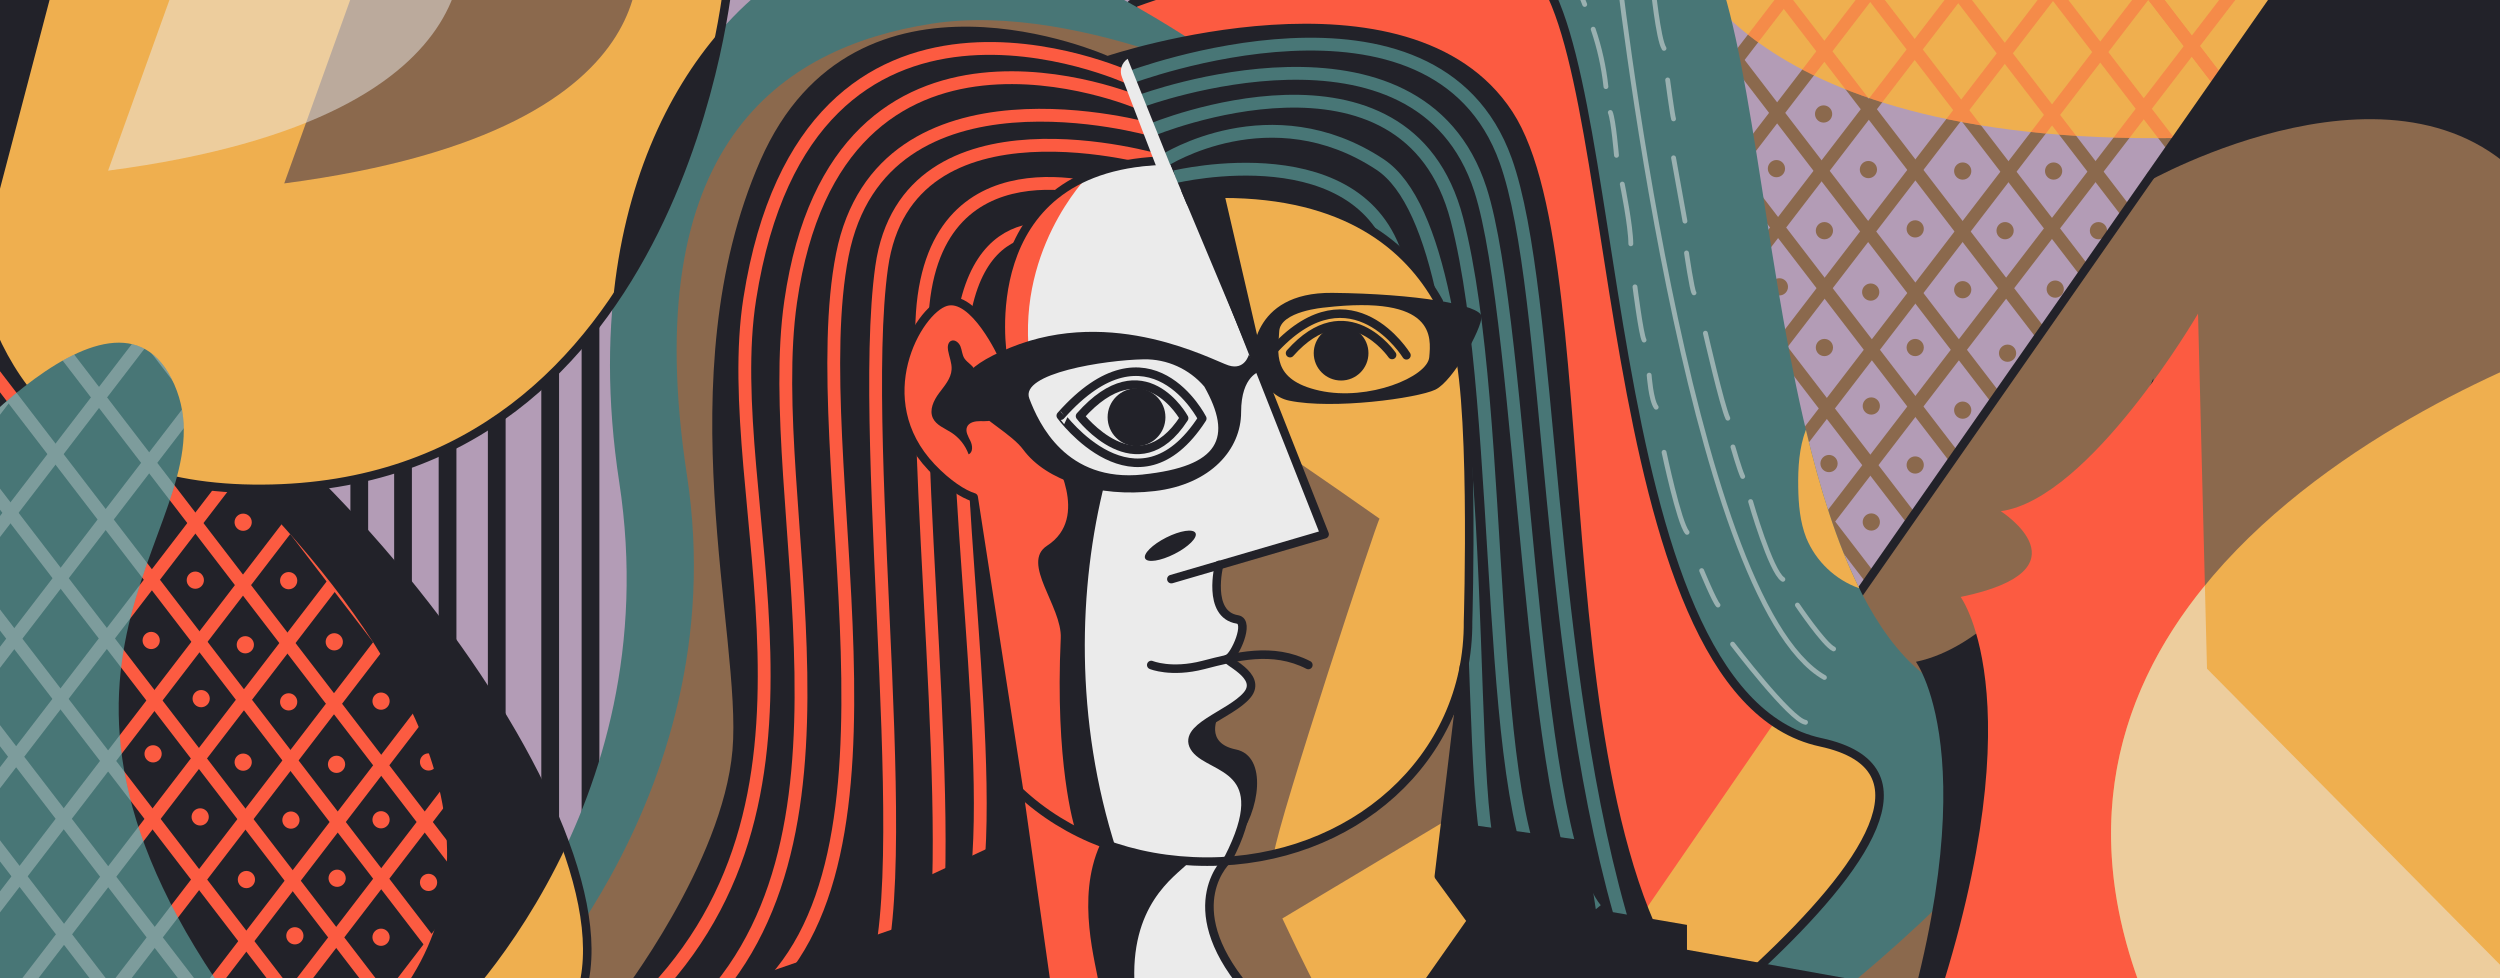
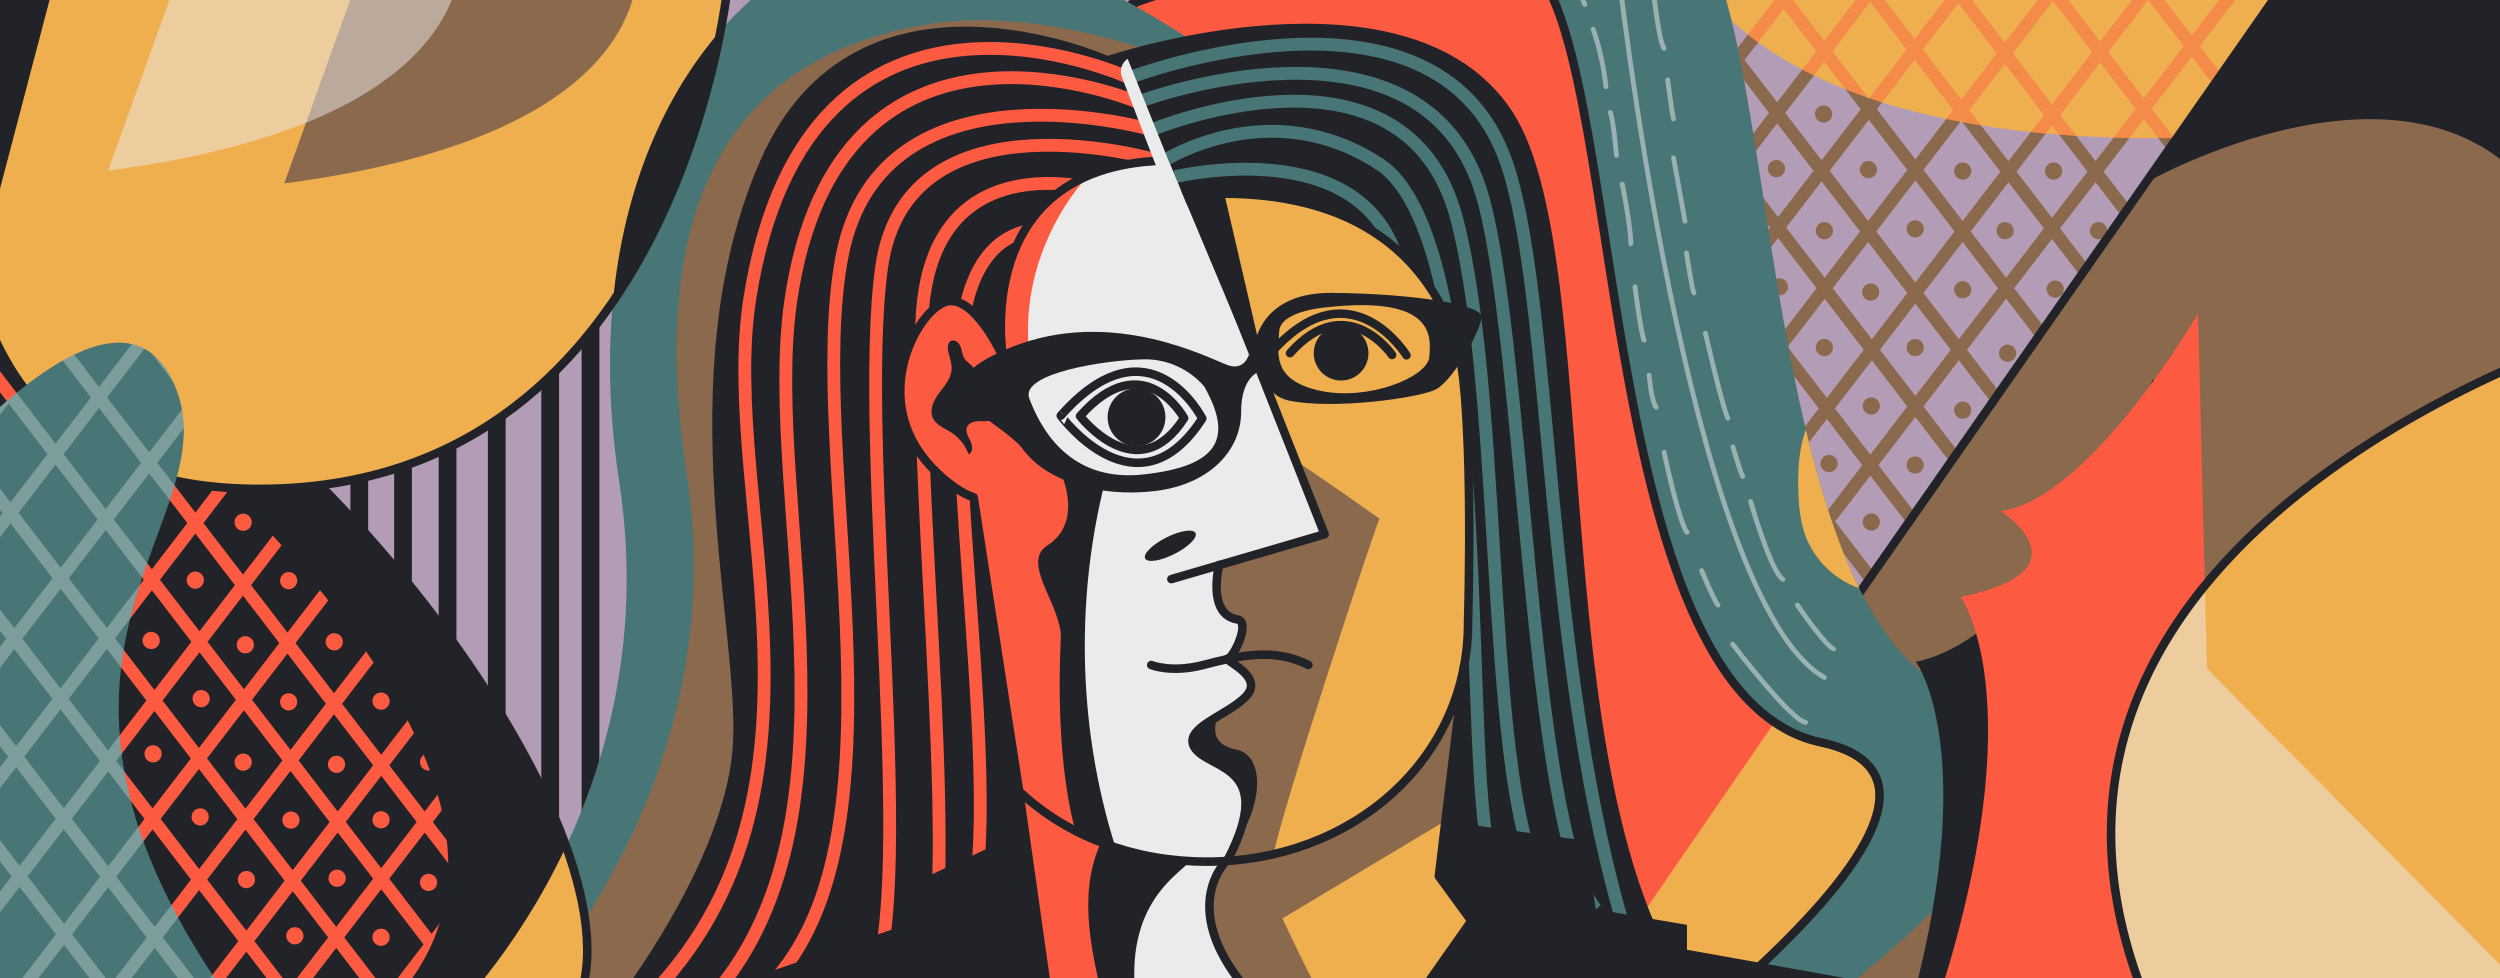
<svg xmlns="http://www.w3.org/2000/svg" width="1100" height="430" viewBox="0 0 1100 430">
  <defs>
    <clipPath id="a">
-       <path d="M998,58.91,1060.11-7l-317.8-9.66S775.6,75,998,58.91Z" fill="none" />
+       <path d="M998 58.91L1060.11-7l-317.8-9.66S775.6 75 998 58.91z" fill="none" />
    </clipPath>
    <clipPath id="b">
-       <path d="M-7.5,117.48c119.38,25.58,285.87,233.14,263.94,317.08H-7.5Z" fill="none" />
+       <path d="M-7.5 117.48c119.38 25.58 285.87 233.14 263.94 317.08H-7.5z" fill="none" />
    </clipPath>
    <clipPath id="c">
-       <path d="M-35.74,216.64s86-108,112.46-47.41-86.87,118.82,28.12,276c31.78,43.45-119.27-10.69-119.27-10.69Z" fill="none" />
+       <path d="M-35.74 216.64s86-108 112.46-47.41-86.87 118.82 28.12 276c31.78 43.45-119.27-10.69-119.27-10.69z" fill="none" />
    </clipPath>
  </defs>
-   <rect x="-14.43" y="-30.62" width="1166.28" height="475.87" fill="#b39cb6" />
-   <polygon points="684.17 458.18 1024.87 -36.78 1115.36 -30.62 1115.36 445.25 684.17 458.18" fill="#8b694d" />
+   <path fill="#b39cb6" d="M-14.43-30.62h1166.28v475.87H-14.43z" />
+   <path fill="#8b694d" d="M684.17 458.18l340.7-494.96 90.49 6.16v475.87l-431.19 12.93z" />
  <circle cx="842.69" cy="204.6" r="3.79" fill="#8b694d" />
-   <line x1="766.85" y1="-24.2" x2="977.29" y2="250.14" fill="none" stroke="#8b694d" stroke-miterlimit="10" stroke-width="5.64" />
-   <line x1="791.52" y1="-44.65" x2="1001.96" y2="229.68" fill="none" stroke="#8b694d" stroke-miterlimit="10" stroke-width="5.64" />
-   <line x1="814.43" y1="-64.76" x2="1024.87" y2="209.57" fill="none" stroke="#8b694d" stroke-miterlimit="10" stroke-width="5.64" />
-   <line x1="842.69" y1="-83.24" x2="1053.13" y2="191.1" fill="none" stroke="#8b694d" stroke-miterlimit="10" stroke-width="5.64" />
-   <line x1="868.14" y1="-105.19" x2="1078.59" y2="169.14" fill="none" stroke="#8b694d" stroke-miterlimit="10" stroke-width="5.64" />
-   <line x1="868.14" y1="-105.19" x2="1078.59" y2="169.14" fill="none" stroke="#8b694d" stroke-miterlimit="10" stroke-width="5.64" />
-   <line x1="746.27" y1="3.16" x2="956.71" y2="277.49" fill="none" stroke="#8b694d" stroke-miterlimit="10" stroke-width="5.64" />
-   <line x1="727.34" y1="28.39" x2="937.78" y2="302.73" fill="none" stroke="#8b694d" stroke-miterlimit="10" stroke-width="5.64" />
-   <line x1="708.23" y1="55.12" x2="918.68" y2="329.46" fill="none" stroke="#8b694d" stroke-miterlimit="10" stroke-width="5.64" />
-   <line x1="690.42" y1="81.51" x2="900.87" y2="355.84" fill="none" stroke="#8b694d" stroke-miterlimit="10" stroke-width="5.64" />
-   <line x1="918.68" y1="-24.2" x2="708.23" y2="250.14" fill="none" stroke="#8b694d" stroke-miterlimit="10" stroke-width="5.64" />
-   <line x1="898.87" y1="-51.77" x2="688.43" y2="222.56" fill="none" stroke="#8b694d" stroke-miterlimit="10" stroke-width="5.64" />
-   <line x1="878.5" y1="-76.22" x2="668.05" y2="198.12" fill="none" stroke="#8b694d" stroke-miterlimit="10" stroke-width="5.64" />
-   <line x1="858.29" y1="-96.43" x2="647.84" y2="177.9" fill="none" stroke="#8b694d" stroke-miterlimit="10" stroke-width="5.64" />
-   <line x1="954.44" y1="-16.63" x2="728.81" y2="277.49" fill="none" stroke="#8b694d" stroke-miterlimit="10" stroke-width="5.64" />
-   <line x1="988.39" y1="-10.98" x2="747.74" y2="302.73" fill="none" stroke="#8b694d" stroke-miterlimit="10" stroke-width="5.64" />
-   <line x1="982" y1="55.12" x2="771.56" y2="329.46" fill="none" stroke="#8b694d" stroke-miterlimit="10" stroke-width="5.64" />
-   <line x1="1006.09" y1="80.35" x2="795.65" y2="354.68" fill="none" stroke="#8b694d" stroke-miterlimit="10" stroke-width="5.64" />
+   <path fill="none" stroke="#8b694d" stroke-miterlimit="10" stroke-width="5.64" d="M766.85-24.2l210.44 274.34M791.52-44.65l210.44 274.33M814.43-64.76l210.44 274.33M842.69-83.24l210.44 274.34M868.14-105.19l210.45 274.33M868.14-105.19l210.45 274.33M746.27 3.16l210.44 274.33M727.34 28.39l210.44 274.34M708.23 55.12l210.45 274.34M690.42 81.51l210.45 274.33M918.68-24.2L708.23 250.14M898.87-51.77L688.43 222.56M878.5-76.22L668.05 198.12M858.29-96.43L647.84 177.9M954.44-16.63L728.81 277.49M988.39-10.98L747.74 302.73M982 55.12L771.56 329.46M1006.09 80.35L795.65 354.68" />
  <circle cx="842.69" cy="100.71" r="3.79" fill="#8b694d" />
  <circle cx="842.69" cy="152.91" r="3.79" fill="#8b694d" />
  <circle cx="863.59" cy="180.47" r="3.79" fill="#8b694d" />
  <circle cx="883.33" cy="155.41" r="3.79" fill="#8b694d" />
  <circle cx="863.59" cy="127.47" r="3.79" fill="#8b694d" />
  <circle cx="904.3" cy="127.21" r="3.79" fill="#8b694d" />
  <circle cx="882.24" cy="101.5" r="3.79" fill="#8b694d" />
  <circle cx="823.11" cy="128.52" r="3.79" fill="#8b694d" />
  <circle cx="823.37" cy="178.64" r="3.79" fill="#8b694d" />
  <circle cx="804.77" cy="203.96" r="3.79" fill="#8b694d" />
  <circle cx="822.1" cy="74.61" r="3.79" fill="#8b694d" />
  <circle cx="863.59" cy="75.26" r="3.79" fill="#8b694d" />
  <circle cx="823.37" cy="229.68" r="3.79" fill="#8b694d" />
  <circle cx="802.74" cy="152.91" r="3.79" fill="#8b694d" />
  <circle cx="802.74" cy="101.5" r="3.79" fill="#8b694d" />
  <circle cx="782.93" cy="126.21" r="3.79" fill="#8b694d" />
  <circle cx="781.63" cy="74.2" r="3.79" fill="#8b694d" />
  <circle cx="802.38" cy="50.15" r="3.79" fill="#8b694d" />
  <circle cx="903.59" cy="75.26" r="3.79" fill="#8b694d" />
  <circle cx="923.32" cy="101.5" r="3.79" fill="#8b694d" />
  <circle cx="947.91" cy="78.4" r="3.79" fill="#8b694d" />
  <g clip-path="url(#a)">
-     <path d="M998,58.91,1060.11-7l-317.8-9.66S775.6,75,998,58.91Z" fill="#efaf4f" />
-     <g opacity="0.43">
-       <line x1="766.85" y1="-24.2" x2="977.29" y2="250.14" fill="none" stroke="#fc5b41" stroke-miterlimit="10" stroke-width="5.64" />
-       <line x1="791.52" y1="-44.65" x2="1001.96" y2="229.68" fill="none" stroke="#fc5b41" stroke-miterlimit="10" stroke-width="5.64" />
-       <line x1="814.43" y1="-64.76" x2="1024.87" y2="209.57" fill="none" stroke="#fc5b41" stroke-miterlimit="10" stroke-width="5.64" />
-       <line x1="842.69" y1="-83.24" x2="1053.13" y2="191.1" fill="none" stroke="#fc5b41" stroke-miterlimit="10" stroke-width="5.64" />
-       <line x1="868.14" y1="-105.19" x2="1078.59" y2="169.14" fill="none" stroke="#fc5b41" stroke-miterlimit="10" stroke-width="5.64" />
-       <line x1="868.14" y1="-105.19" x2="1078.59" y2="169.14" fill="none" stroke="#fc5b41" stroke-miterlimit="10" stroke-width="5.64" />
-       <line x1="746.27" y1="3.16" x2="956.71" y2="277.49" fill="none" stroke="#fc5b41" stroke-miterlimit="10" stroke-width="5.64" />
-       <line x1="727.34" y1="28.39" x2="937.78" y2="302.73" fill="none" stroke="#fc5b41" stroke-miterlimit="10" stroke-width="5.64" />
-       <line x1="918.68" y1="-24.2" x2="708.23" y2="250.14" fill="none" stroke="#fc5b41" stroke-miterlimit="10" stroke-width="5.64" />
-       <line x1="898.87" y1="-51.77" x2="688.43" y2="222.56" fill="none" stroke="#fc5b41" stroke-miterlimit="10" stroke-width="5.64" />
-       <line x1="878.5" y1="-76.22" x2="668.05" y2="198.12" fill="none" stroke="#fc5b41" stroke-miterlimit="10" stroke-width="5.64" />
-       <line x1="858.29" y1="-96.43" x2="647.84" y2="177.9" fill="none" stroke="#fc5b41" stroke-miterlimit="10" stroke-width="5.64" />
-       <line x1="954.44" y1="-16.63" x2="728.81" y2="277.49" fill="none" stroke="#fc5b41" stroke-miterlimit="10" stroke-width="5.64" />
-       <line x1="988.39" y1="-10.98" x2="747.74" y2="302.73" fill="none" stroke="#fc5b41" stroke-miterlimit="10" stroke-width="5.64" />
+     <path d="M998 58.91L1060.11-7l-317.8-9.66S775.6 75 998 58.91z" fill="#efaf4f" />
+     <g opacity=".43" fill="none" stroke="#fc5b41" stroke-miterlimit="10" stroke-width="5.64">
+       <path d="M766.85-24.2l210.44 274.34M791.52-44.65l210.44 274.33M814.43-64.76l210.44 274.33M842.69-83.24l210.44 274.34M868.14-105.19l210.45 274.33M868.14-105.19l210.45 274.33M746.27 3.16l210.44 274.33M727.34 28.39l210.44 274.34M918.68-24.2L708.23 250.14M898.87-51.77L688.43 222.56M878.5-76.22L668.05 198.12M858.29-96.43L647.84 177.9M954.44-16.63L728.81 277.49M988.39-10.98L747.74 302.73" />
    </g>
  </g>
-   <line x1="814.43" y1="266.22" x2="1036.33" y2="-51.77" fill="none" stroke="#222229" stroke-linecap="round" stroke-linejoin="round" stroke-width="3.76" />
-   <path d="M567.63-16.29S697.79-65,741.72-34.71,769.1,286.63,870.84,308.53,741.72,488.21,741.72,488.21Z" fill="#487676" />
-   <g opacity="0.5">
-     <path d="M762.34,283.42s25.42,33.37,32.09,34.4" fill="none" stroke="#ebebeb" stroke-linecap="round" stroke-miterlimit="10" stroke-width="2.13" />
-     <path d="M701,12.84a117.11,117.11,0,0,1,5.61,25.28" fill="none" stroke="#ebebeb" stroke-linecap="round" stroke-miterlimit="10" stroke-width="2.13" />
-     <path d="M708.54,49.49c1.36,3.12,2.71,18.85,2.71,18.85" fill="none" stroke="#ebebeb" stroke-linecap="round" stroke-miterlimit="10" stroke-width="2.13" />
-     <path d="M713.8,81s3.76,18.54,3.76,26.27" fill="none" stroke="#ebebeb" stroke-linecap="round" stroke-miterlimit="10" stroke-width="2.13" />
-     <path d="M719.39,126.21s2.67,21,4,23.42" fill="none" stroke="#ebebeb" stroke-linecap="round" stroke-miterlimit="10" stroke-width="2.13" />
-     <path d="M725.63,165.06s.77,11,3.08,14.12" fill="none" stroke="#ebebeb" stroke-linecap="round" stroke-miterlimit="10" stroke-width="2.13" />
-     <path d="M732.19,199s6.53,30.92,10.12,35.23" fill="none" stroke="#ebebeb" stroke-linecap="round" stroke-miterlimit="10" stroke-width="2.13" />
-     <path d="M748.73,251.07s5.65,13.61,7.19,15.15" fill="none" stroke="#ebebeb" stroke-linecap="round" stroke-miterlimit="10" stroke-width="2.13" />
-     <line x1="693.75" y1="-6.97" x2="697.27" y2="1.96" fill="none" stroke="#ebebeb" stroke-linecap="round" stroke-miterlimit="10" stroke-width="2.13" />
-     <path d="M711.25-19.63s31.06,283.29,91.49,317.72" fill="none" stroke="#ebebeb" stroke-linecap="round" stroke-miterlimit="10" stroke-width="2.13" />
-     <path d="M727.17-7s2.42,24.36,5,28.28" fill="none" stroke="#ebebeb" stroke-linecap="round" stroke-miterlimit="10" stroke-width="2.13" />
-     <path d="M733.77,35.18s2.07,15.57,2.59,17.13" fill="none" stroke="#ebebeb" stroke-linecap="round" stroke-miterlimit="10" stroke-width="2.13" />
-     <line x1="736.36" y1="69.44" x2="741.38" y2="97.29" fill="none" stroke="#ebebeb" stroke-linecap="round" stroke-miterlimit="10" stroke-width="2.13" />
-     <path d="M742.07,111.3s2.42,16.6,3.29,17.55" fill="none" stroke="#ebebeb" stroke-linecap="round" stroke-miterlimit="10" stroke-width="2.13" />
-     <path d="M750.38,146.6S757.81,179,760.24,184" fill="none" stroke="#ebebeb" stroke-linecap="round" stroke-miterlimit="10" stroke-width="2.13" />
-     <path d="M762.49,196.65s2.91,10.15,4.29,13" fill="none" stroke="#ebebeb" stroke-linecap="round" stroke-miterlimit="10" stroke-width="2.13" />
-     <path d="M770.27,220.69s8.82,30.75,14.19,34.21" fill="none" stroke="#ebebeb" stroke-linecap="round" stroke-miterlimit="10" stroke-width="2.13" />
-     <path d="M790.86,266.22s11.76,17.4,15.92,19.3" fill="none" stroke="#ebebeb" stroke-linecap="round" stroke-miterlimit="10" stroke-width="2.13" />
+   <path fill="none" stroke="#222229" stroke-linecap="round" stroke-linejoin="round" stroke-width="3.76" d="M814.43 266.22l221.9-317.99" />
+   <path d="M567.63-16.29S697.79-65 741.72-34.71s27.38 321.34 129.12 343.24-129.12 179.68-129.12 179.68z" fill="#487676" />
+   <g opacity=".5" fill="none" stroke="#ebebeb" stroke-linecap="round" stroke-miterlimit="10" stroke-width="2.13">
+     <path d="M762.34 283.42s25.42 33.37 32.09 34.4M701 12.84a117.11 117.11 0 015.61 25.28M708.54 49.49c1.36 3.12 2.71 18.85 2.71 18.85M713.8 81s3.76 18.54 3.76 26.27M719.39 126.21s2.67 21 4 23.42M725.63 165.06s.77 11 3.08 14.12M732.19 199s6.53 30.92 10.12 35.23M748.73 251.07s5.65 13.61 7.19 15.15M693.75-6.97l3.52 8.93M711.25-19.63s31.06 283.29 91.49 317.72M727.17-7s2.42 24.36 5 28.28M733.77 35.18s2.07 15.57 2.59 17.13M736.36 69.44l5.02 27.85M742.07 111.3s2.42 16.6 3.29 17.55M750.38 146.6s7.43 32.4 9.86 37.4M762.49 196.65s2.91 10.15 4.29 13M770.27 220.69s8.82 30.75 14.19 34.21M790.86 266.22s11.76 17.4 15.92 19.3" />
  </g>
-   <path d="M497.86,1.79S628-47,672-16.63s27.37,321.35,129.11,343.24S672,506.3,672,506.3Z" fill="#fc5b41" />
-   <path d="M741.85,453.39c58.13-48,122-113.27,59.22-126.78a57.16,57.16,0,0,1-20.29-8.79L684.17,458.18Z" fill="#efaf4f" />
-   <path d="M497.86,1.79S628-47,672-16.63s27.37,321.35,129.11,343.24S672,506.3,672,506.3Z" fill="none" stroke="#222229" stroke-linecap="round" stroke-linejoin="round" stroke-width="3.76" />
-   <line x1="158.08" y1="119.08" x2="158.08" y2="271.62" fill="none" stroke="#222229" stroke-miterlimit="10" stroke-width="7.81" />
-   <line x1="177.33" y1="119.08" x2="177.33" y2="271.62" fill="none" stroke="#222229" stroke-miterlimit="10" stroke-width="7.81" />
-   <line x1="196.92" y1="119.08" x2="196.92" y2="315.01" fill="none" stroke="#222229" stroke-miterlimit="10" stroke-width="7.81" />
-   <line x1="218.57" y1="119.08" x2="218.57" y2="361.34" fill="none" stroke="#222229" stroke-miterlimit="10" stroke-width="7.81" />
-   <line x1="242.08" y1="119.08" x2="242.08" y2="400.08" fill="none" stroke="#222229" stroke-miterlimit="10" stroke-width="7.81" />
-   <line x1="259.82" y1="119.08" x2="259.82" y2="369.91" fill="none" stroke="#222229" stroke-miterlimit="10" stroke-width="7.81" />
+   <path d="M497.86 1.79S628-47 672-16.63s27.37 321.35 129.11 343.24S672 506.3 672 506.3z" fill="#fc5b41" />
+   <path d="M741.85 453.39c58.13-48 122-113.27 59.22-126.78a57.16 57.16 0 01-20.29-8.79l-96.61 140.36z" fill="#efaf4f" />
+   <path d="M497.86 1.79S628-47 672-16.63s27.37 321.35 129.11 343.24S672 506.3 672 506.3z" fill="none" stroke="#222229" stroke-linecap="round" stroke-linejoin="round" stroke-width="3.76" />
+   <path fill="none" stroke="#222229" stroke-miterlimit="10" stroke-width="7.81" d="M158.08 119.08v152.54M177.33 119.08v152.54M196.92 119.08v195.93M218.57 119.08v242.26M242.08 119.08v281M259.82 119.08v250.83" />
  <g clip-path="url(#b)">
-     <rect x="-103.58" y="95.97" width="451.55" height="416.83" fill="#222229" />
+     <path fill="#222229" d="M-103.58 95.97h451.55V512.8h-451.55z" />
    <circle cx="167.66" cy="412.39" r="3.79" fill="#fc5b41" />
-     <line x1="36.37" y1="111.3" x2="302.26" y2="457.92" fill="none" stroke="#fc5b41" stroke-miterlimit="10" stroke-width="5.64" />
-     <line x1="-6.96" y1="109.01" x2="281.69" y2="485.28" fill="none" stroke="#fc5b41" stroke-miterlimit="10" stroke-width="5.64" />
-     <line x1="-32.04" y1="126.21" x2="262.76" y2="510.51" fill="none" stroke="#fc5b41" stroke-miterlimit="10" stroke-width="5.64" />
-     <line x1="-28.22" y1="182.84" x2="243.65" y2="537.24" fill="none" stroke="#fc5b41" stroke-miterlimit="10" stroke-width="5.64" />
-     <line x1="-53.07" y1="203.63" x2="218.8" y2="558.04" fill="none" stroke="#fc5b41" stroke-miterlimit="10" stroke-width="5.64" />
-     <line x1="-74.95" y1="226" x2="196.92" y2="580.41" fill="none" stroke="#fc5b41" stroke-miterlimit="10" stroke-width="5.64" />
-     <line x1="-96.74" y1="248.27" x2="175.13" y2="602.68" fill="none" stroke="#fc5b41" stroke-miterlimit="10" stroke-width="5.64" />
-     <line x1="243.65" y1="183.59" x2="33.21" y2="457.92" fill="none" stroke="#fc5b41" stroke-miterlimit="10" stroke-width="5.64" />
-     <line x1="223.84" y1="156.02" y2="447.82" fill="none" stroke="#fc5b41" stroke-miterlimit="10" stroke-width="5.64" />
-     <line x1="203.47" y1="131.57" x2="-6.97" y2="405.9" fill="none" stroke="#fc5b41" stroke-miterlimit="10" stroke-width="5.64" />
-     <line x1="179.3" y1="108.48" x2="-31.14" y2="382.81" fill="none" stroke="#fc5b41" stroke-miterlimit="10" stroke-width="5.64" />
-     <line x1="153.72" y1="88.83" x2="-56.73" y2="363.17" fill="none" stroke="#fc5b41" stroke-miterlimit="10" stroke-width="5.64" />
-     <line x1="264.23" y1="210.95" x2="53.78" y2="485.28" fill="none" stroke="#fc5b41" stroke-miterlimit="10" stroke-width="5.64" />
-     <line x1="283.16" y1="236.18" x2="72.71" y2="510.51" fill="none" stroke="#fc5b41" stroke-miterlimit="10" stroke-width="5.64" />
-     <line x1="306.98" y1="262.91" x2="96.53" y2="537.24" fill="none" stroke="#fc5b41" stroke-miterlimit="10" stroke-width="5.64" />
-     <line x1="331.06" y1="288.14" x2="120.62" y2="562.47" fill="none" stroke="#fc5b41" stroke-miterlimit="10" stroke-width="5.64" />
+     <path fill="none" stroke="#fc5b41" stroke-miterlimit="10" stroke-width="5.64" d="M36.37 111.3l265.89 346.62M-6.96 109.01l288.65 376.27M-32.04 126.21l294.8 384.3M-28.22 182.84l271.87 354.4M-53.07 203.63L218.8 558.04M-74.95 226l271.87 354.41M-96.74 248.27l271.87 354.41M243.65 183.59L33.21 457.92M223.84 156.02L0 447.82M203.47 131.57L-6.97 405.9M179.3 108.48L-31.14 382.81M153.72 88.83L-56.73 363.17M264.23 210.95L53.78 485.28M283.16 236.18L72.71 510.51M306.98 262.91L96.53 537.24M331.06 288.14L120.62 562.47" />
    <circle cx="167.66" cy="308.5" r="3.79" fill="#fc5b41" />
    <circle cx="167.66" cy="257.58" r="3.79" fill="#fc5b41" />
    <circle cx="167.66" cy="360.7" r="3.79" fill="#fc5b41" />
    <circle cx="210.08" cy="414.1" r="3.79" fill="#fc5b41" />
    <circle cx="188.56" cy="388.26" r="3.79" fill="#fc5b41" />
    <circle cx="208.3" cy="363.19" r="3.79" fill="#fc5b41" />
    <circle cx="188.56" cy="335.26" r="3.79" fill="#fc5b41" />
    <circle cx="229.27" cy="335" r="3.79" fill="#fc5b41" />
    <circle cx="231.39" cy="390.88" r="3.79" fill="#fc5b41" />
    <circle cx="252.64" cy="419.06" r="3.79" fill="#fc5b41" />
    <circle cx="248.98" cy="365.78" r="3.79" fill="#fc5b41" />
    <circle cx="207.21" cy="309.28" r="3.79" fill="#fc5b41" />
    <circle cx="148.08" cy="336.3" r="3.79" fill="#fc5b41" />
    <circle cx="148.34" cy="386.43" r="3.79" fill="#fc5b41" />
    <circle cx="129.74" cy="411.75" r="3.79" fill="#fc5b41" />
    <circle cx="147.08" cy="282.4" r="3.79" fill="#fc5b41" />
    <circle cx="188.56" cy="283.05" r="3.79" fill="#fc5b41" />
    <circle cx="147.56" cy="229.49" r="3.79" fill="#fc5b41" />
    <circle cx="127.01" cy="308.82" r="3.79" fill="#fc5b41" />
    <circle cx="127.01" cy="255.49" r="3.79" fill="#fc5b41" />
    <circle cx="127.74" cy="202.13" r="3.79" fill="#fc5b41" />
    <circle cx="106.99" cy="229.78" r="3.79" fill="#fc5b41" />
    <circle cx="85.94" cy="255.27" r="3.79" fill="#fc5b41" />
    <circle cx="107.94" cy="283.7" r="3.79" fill="#fc5b41" />
    <circle cx="66.52" cy="281.81" r="3.79" fill="#fc5b41" />
    <circle cx="88.51" cy="307.4" r="3.79" fill="#fc5b41" />
    <circle cx="107" cy="335.35" r="3.79" fill="#fc5b41" />
    <circle cx="128.01" cy="360.84" r="3.79" fill="#fc5b41" />
    <circle cx="108.42" cy="387" r="3.79" fill="#fc5b41" />
    <circle cx="88.08" cy="359.44" r="3.79" fill="#fc5b41" />
    <circle cx="67.36" cy="331.69" r="3.79" fill="#fc5b41" />
  </g>
-   <path d="M563.59,45.62S456.69-40.27,389.53-29.72,250.34,67.72,272.47,212.2s-75.55,236.46-75.55,236.46L487.39,506.3Z" fill="#487676" />
-   <path d="M563.59,45.62S477-.11,409.82,10.44,280.13,64.63,302.26,209.11,218.8,453,218.8,453l268.59,53.3Z" fill="#8b694d" />
-   <path d="M765.46,457.92c-93.17-69.54-54.75-339.62-100-408.77S487.35,24.58,487.35,24.58h0S376.44-25,334.56,70.6s-7.94,209.7-12.27,259.52-49.82,108.7-49.82,108.7Z" fill="#222229" />
-   <path d="M475.22,103.78s-48.3-21.06-52.63,48.67,20.15,214,1.86,257.74" fill="none" stroke="#fc5b41" stroke-miterlimit="10" stroke-width="5.64" />
-   <path d="M489,84.88s-80.17-27.07-83.37,56.54,18.82,258.66-.27,297.4" fill="none" stroke="#fc5b41" stroke-miterlimit="10" stroke-width="5.64" />
-   <path d="M510.17,70.73s-111-33.15-122.24,46.75,18.4,289.21-7.27,321.34" fill="none" stroke="#fc5b41" stroke-miterlimit="10" stroke-width="5.64" />
-   <path d="M506.77,57.11S388.22,23,370.62,112.16,407.06,379,331.06,440.59" fill="none" stroke="#fc5b41" stroke-miterlimit="10" stroke-width="5.64" />
-   <path d="M517,77.77s84.3-20.37,98.68,39.71" fill="none" stroke="#487676" stroke-miterlimit="10" stroke-width="5.64" />
-   <path d="M512.37,70.6s46.72-30,94.83,1.76c53.24,35.2,34.88,282.72,50,307.23" fill="none" stroke="#487676" stroke-miterlimit="10" stroke-width="5.64" />
-   <path d="M672,438.82l-38.87-53.28,8-74.51s-20.24,58.88-100,68.12c0,0-23.64,19.85,6.8,55.41" fill="#efaf4f" />
-   <path d="M564.24,404.12l71.44-42.78L641.06,311s-20.24,58.88-100,68.12c0,0-23.64,19.85,6.8,55.41l32,1.1C576,429.16,564.24,404.12,564.24,404.12Z" fill="#8b694d" />
-   <path d="M460.61,434.56,448.4,348.12s34.46,38,92.66,31c0,0-26.64,12.19,6.8,55.41Z" fill="#ebebeb" />
-   <path d="M522.65,379.91c-47-1.75-74.25-31.79-74.25-31.79l12.21,86.44h38.67C496.79,398.25,516.81,385.82,522.65,379.91Z" fill="#222229" />
-   <path d="M484.08,371.55c-23-9.45-35.68-23.43-35.68-23.43l12.21,86.44h23.15C482.37,424.06,473.19,395.54,484.08,371.55Z" fill="#fc5b41" />
-   <path d="M496.79,34.21S355.52-30.87,329.92,131.34c-14.05,89,47.54,222-50.86,313.91" fill="none" stroke="#fc5b41" stroke-miterlimit="10" stroke-width="5.64" />
-   <path d="M500.88,45.09s-132.22-56.51-153,87.71c-12.86,89.18,40.07,240.55-45.6,317" fill="none" stroke="#fc5b41" stroke-miterlimit="10" stroke-width="5.64" />
-   <path d="M496.79,34.21s134.39-51,165.71,36.39c21,58.59,16.66,223.62,53.53,342.38" fill="none" stroke="#487676" stroke-miterlimit="10" stroke-width="5.64" />
-   <path d="M502.1,44.39S624.22-.87,651.42,83.5c19.09,59.23,21.42,281,50.73,316.58" fill="none" stroke="#487676" stroke-miterlimit="10" stroke-width="5.64" />
-   <path d="M506.77,57.11s112-46.59,134.29,39.5,10.64,269.15,43.11,300.25" fill="none" stroke="#487676" stroke-miterlimit="10" stroke-width="5.64" />
-   <path d="M514.89,72.4c-89.62,0-74.09,84.51-74.09,84.51l7.6,191.21c21.29,15.6,33.91,28.09,66.32,31C578.06,384.9,630,334.26,629.49,273.37L522.08,89.56Z" fill="#ebebeb" />
-   <path d="M466.58,362.17l24.7,12.11c-18.67-57.84-16.8-116.29-5.1-162.22-1.95.49-33.54-16.08-34.24-16.17C451.62,195.86,466.58,362.17,466.58,362.17Z" fill="#222229" />
-   <path d="M473.49,366.47c-1.12-3.66-9.29-30.85-6.76-85.67.65-13.94-17.74-33.12-6-40.7,19.31-12.48,2.38-39.58,2.57-40.16-8.58-7.58-11.76-20.87-15-31.74-1.25-4.13,1.87-6.9,5.19-7.21-7.73-49.75,24.48-82.82,25.5-83.9-48.19,20.07-38,79.82-38,79.82s-12.56-27.82-25.12-24.11-34.53,42.95-6.28,72.78c7.07,7.45,19,13.25,19,13.25L447,348.12S463.63,361.59,473.49,366.47Z" fill="#fc5b41" />
-   <path d="M549.51,156s-1.77,7.06-8.92,4.79S489.9,134.41,444.4,153s-4.23,31.22,5.85,44.87,33.14,21.12,57.84,18.2,38-18.38,38-34.7,8.45-18,8.45-18Zm-46.62,52.79c-33.8,3.58-45.82-22.42-50-33.47s33.14-16.9,50.37-17.22a34.3,34.3,0,0,1,26.64,12C542.54,192.53,536.69,205.2,502.89,208.77Z" fill="#222229" />
-   <path d="M633.09,132.8c-13.57-24.38-47.53-51.3-111.48-47.58l60.76,149.86s-41.21,11.92-46,13.47c-.67,3.5-1.55,14.11,1.92,19.39,1.42,2.16,8.81,4.73,9,7.42.36,4.45-3.58,13-6.13,14.71.42.35,10.27,6.58,10,10.73-.66,8.52-21.55,18.59-22.94,19.48-9.17,13,17,14,20.28,25.89,1.93,6.92-.61,19.76-7.4,33,0,.07,104.07-9.24,104.86-105.78,0,0,2.1-84.1-4.4-115.3C641.52,158.07,635.76,137.6,633.09,132.8Z" fill="#efaf4f" />
-   <path d="M560.58,375.4c2-14.77,45.81-147.76,46.44-147.17-.37-.34-33.44-23.42-38.1-26.31l13.45,33.16s-41.21,11.92-46,13.47c-.67,3.5-1.55,14.11,1.92,19.39,1.42,2.16,8.81,4.73,9,7.42.36,4.45-3.58,13-6.13,14.71.42.35,10.27,6.58,10,10.73-.66,8.52-21.55,18.59-22.94,19.48-9.17,13,17,14,20.28,25.89,1.93,6.92-.61,19.76-7.4,33A123.24,123.24,0,0,0,560.58,375.4Z" fill="#8b694d" />
-   <path d="M633.09,132.8C619.52,108.42,592.34,85.22,538,85.22" fill="none" stroke="#222229" stroke-linecap="round" stroke-linejoin="round" stroke-width="3.76" />
-   <path d="M510.17,70.73c-83,3.77-68.91,86.18-68.91,86.18s-12.56-27.82-25.11-24.11-34.54,42.95-6.28,72.78c7.06,7.45,14,11.85,18.55,13.25l20,129.29c20.66,19.52,49.9,31,82.75,31,63.6,0,115.23-44.89,114.77-105.78,0,0,3.19-104.77-6.15-126.2" fill="none" stroke="#222229" stroke-linecap="round" stroke-linejoin="round" stroke-width="3.76" />
-   <polyline points="515.4 254.81 582.83 235.08 540.45 127.77" fill="none" stroke="#222229" stroke-linecap="round" stroke-linejoin="round" stroke-width="3.76" />
-   <ellipse cx="514.94" cy="240.1" rx="12.41" ry="4.04" transform="translate(-52.93 258.3) rotate(-26.83)" fill="#222229" />
-   <path d="M536.41,248.55s-5.54,21.82,8.05,24c5.81.94-1.32,16.22-4,17.1s15.65,7.45,8.23,16.22S519,320.35,526.05,329.55s35.34,7.55,14.39,48.32c0,0-22.91,20.13,7.42,56.69" fill="none" stroke="#222229" stroke-linecap="round" stroke-linejoin="round" stroke-width="3.76" />
-   <path d="M529,184.15s-23.07-45.51-62.26-1.26C466.73,182.89,500.23,228.71,529,184.15Z" fill="none" stroke="#222229" stroke-linecap="round" stroke-linejoin="round" stroke-width="3.76" />
-   <path d="M475.22,183.09s25.18,32.84,45.79.9c0,0-17.71-32.61-45.79-.9" fill="none" stroke="#222229" stroke-linecap="round" stroke-linejoin="round" stroke-width="3.76" />
+   <path d="M563.59 45.62s-106.9-85.89-174.06-75.34S250.34 67.72 272.47 212.2s-75.55 236.46-75.55 236.46l290.47 57.64z" fill="#487676" />
+   <path d="M563.59 45.62S477-.11 409.82 10.44 280.13 64.63 302.26 209.11 218.8 453 218.8 453l268.59 53.3z" fill="#8b694d" />
+   <path d="M765.46 457.92c-93.17-69.54-54.75-339.62-100-408.77S487.35 24.58 487.35 24.58 376.44-25 334.56 70.6s-7.94 209.7-12.27 259.52-49.82 108.7-49.82 108.7z" fill="#222229" />
+   <path d="M475.22 103.78s-48.3-21.06-52.63 48.67 20.15 214 1.86 257.74" fill="none" stroke="#fc5b41" stroke-miterlimit="10" stroke-width="5.64" />
+   <path d="M489 84.88s-80.17-27.07-83.37 56.54 18.82 258.66-.27 297.4" fill="none" stroke="#fc5b41" stroke-miterlimit="10" stroke-width="5.64" />
+   <path d="M510.17 70.73s-111-33.15-122.24 46.75 18.4 289.21-7.27 321.34" fill="none" stroke="#fc5b41" stroke-miterlimit="10" stroke-width="5.64" />
+   <path d="M506.77 57.11S388.22 23 370.62 112.16 407.06 379 331.06 440.59" fill="none" stroke="#fc5b41" stroke-miterlimit="10" stroke-width="5.64" />
+   <path d="M517 77.77s84.3-20.37 98.68 39.71M512.37 70.6s46.72-30 94.83 1.76c53.24 35.2 34.88 282.72 50 307.23" fill="none" stroke="#487676" stroke-miterlimit="10" stroke-width="5.64" />
+   <path d="M672 438.82l-38.87-53.28 8-74.51s-20.24 58.88-100 68.12c0 0-23.64 19.85 6.8 55.41" fill="#efaf4f" />
+   <path d="M564.24 404.12l71.44-42.78 5.38-50.34s-20.24 58.88-100 68.12c0 0-23.64 19.85 6.8 55.41l32 1.1c-3.86-6.47-15.62-31.51-15.62-31.51z" fill="#8b694d" />
+   <path d="M460.61 434.56l-12.21-86.44s34.46 38 92.66 31c0 0-26.64 12.19 6.8 55.41z" fill="#ebebeb" />
+   <path d="M522.65 379.91c-47-1.75-74.25-31.79-74.25-31.79l12.21 86.44h38.67c-2.49-36.31 17.53-48.74 23.37-54.65z" fill="#222229" />
+   <path d="M484.08 371.55c-23-9.45-35.68-23.43-35.68-23.43l12.21 86.44h23.15c-1.39-10.5-10.57-39.02.32-63.01z" fill="#fc5b41" />
+   <path d="M496.79 34.21s-141.27-65.08-166.87 97.13c-14.05 89 47.54 222-50.86 313.91" fill="none" stroke="#fc5b41" stroke-miterlimit="10" stroke-width="5.64" />
+   <path d="M500.88 45.09s-132.22-56.51-153 87.71c-12.86 89.18 40.07 240.55-45.6 317" fill="none" stroke="#fc5b41" stroke-miterlimit="10" stroke-width="5.64" />
+   <path d="M496.79 34.21s134.39-51 165.71 36.39c21 58.59 16.66 223.62 53.53 342.38" fill="none" stroke="#487676" stroke-miterlimit="10" stroke-width="5.64" />
+   <path d="M502.1 44.39S624.22-.87 651.42 83.5c19.09 59.23 21.42 281 50.73 316.58" fill="none" stroke="#487676" stroke-miterlimit="10" stroke-width="5.64" />
+   <path d="M506.77 57.11s112-46.59 134.29 39.5 10.64 269.15 43.11 300.25" fill="none" stroke="#487676" stroke-miterlimit="10" stroke-width="5.64" />
+   <path d="M514.89 72.4c-89.62 0-74.09 84.51-74.09 84.51l7.6 191.21c21.29 15.6 33.91 28.09 66.32 31 63.34 5.78 115.28-44.86 114.77-105.75L522.08 89.56z" fill="#ebebeb" />
+   <path d="M466.58 362.17l24.7 12.11c-18.67-57.84-16.8-116.29-5.1-162.22-1.95.49-33.54-16.08-34.24-16.17-.32-.03 14.64 166.28 14.64 166.28z" fill="#222229" />
+   <path d="M473.49 366.47c-1.12-3.66-9.29-30.85-6.76-85.67.65-13.94-17.74-33.12-6-40.7 19.31-12.48 2.38-39.58 2.57-40.16-8.58-7.58-11.76-20.87-15-31.74-1.25-4.13 1.87-6.9 5.19-7.21-7.73-49.75 24.48-82.82 25.5-83.9-48.19 20.07-38 79.82-38 79.82s-12.56-27.82-25.12-24.11-34.53 42.95-6.28 72.78c7.07 7.45 19 13.25 19 13.25L447 348.12s16.63 13.47 26.49 18.35z" fill="#fc5b41" />
+   <path d="M549.51 156s-1.77 7.06-8.92 4.79-50.69-26.38-96.19-7.79-4.23 31.22 5.85 44.87 33.14 21.12 57.84 18.2 38-18.38 38-34.7 8.45-18 8.45-18zm-46.62 52.79c-33.8 3.58-45.82-22.42-50-33.47s33.14-16.9 50.37-17.22a34.3 34.3 0 0126.64 12c12.64 22.43 6.79 35.1-27.01 38.67z" fill="#222229" />
+   <path d="M633.09 132.8c-13.57-24.38-47.53-51.3-111.48-47.58l60.76 149.86s-41.21 11.92-46 13.47c-.67 3.5-1.55 14.11 1.92 19.39 1.42 2.16 8.81 4.73 9 7.42.36 4.45-3.58 13-6.13 14.71.42.35 10.27 6.58 10 10.73-.66 8.52-21.55 18.59-22.94 19.48-9.17 13 17 14 20.28 25.89 1.93 6.92-.61 19.76-7.4 33 0 .07 104.07-9.24 104.86-105.78 0 0 2.1-84.1-4.4-115.3-.04-.02-5.8-20.49-8.47-25.29z" fill="#efaf4f" />
+   <path d="M560.58 375.4c2-14.77 45.81-147.76 46.44-147.17-.37-.34-33.44-23.42-38.1-26.31l13.45 33.16s-41.21 11.92-46 13.47c-.67 3.5-1.55 14.11 1.92 19.39 1.42 2.16 8.81 4.73 9 7.42.36 4.45-3.58 13-6.13 14.71.42.35 10.27 6.58 10 10.73-.66 8.52-21.55 18.59-22.94 19.48-9.17 13 17 14 20.28 25.89 1.93 6.92-.61 19.76-7.4 33a123.24 123.24 0 0019.48-3.77z" fill="#8b694d" />
+   <path d="M633.09 132.8c-13.57-24.38-40.75-47.58-95.09-47.58M510.17 70.73c-83 3.77-68.91 86.18-68.91 86.18s-12.56-27.82-25.11-24.11-34.54 42.95-6.28 72.78c7.06 7.45 14 11.85 18.55 13.25l20 129.29c20.66 19.52 49.9 31 82.75 31 63.6 0 115.23-44.89 114.77-105.78 0 0 3.19-104.77-6.15-126.2" fill="none" stroke="#222229" stroke-linecap="round" stroke-linejoin="round" stroke-width="3.76" />
+   <path fill="none" stroke="#222229" stroke-linecap="round" stroke-linejoin="round" stroke-width="3.76" d="M515.4 254.81l67.43-19.73-42.38-107.31" />
+   <ellipse cx="514.94" cy="240.1" rx="12.41" ry="4.04" transform="rotate(-26.83 515.021 240.11)" fill="#222229" />
+   <path d="M536.41 248.55s-5.54 21.82 8.05 24c5.81.94-1.32 16.22-4 17.1s15.65 7.45 8.23 16.22-29.69 14.48-22.64 23.68 35.34 7.55 14.39 48.32c0 0-22.91 20.13 7.42 56.69M529 184.15s-23.07-45.51-62.26-1.26c-.01 0 33.49 45.82 62.26 1.26z" fill="none" stroke="#222229" stroke-linecap="round" stroke-linejoin="round" stroke-width="3.76" />
+   <path d="M475.22 183.09s25.18 32.84 45.79.9c0 0-17.71-32.61-45.79-.9" fill="none" stroke="#222229" stroke-linecap="round" stroke-linejoin="round" stroke-width="3.76" />
  <circle cx="500.07" cy="183.59" r="12.72" fill="#222229" />
-   <path d="M618.84,156.33s-23.9-38.91-57.53-3.31" fill="none" stroke="#222229" stroke-linecap="round" stroke-linejoin="round" stroke-width="3.76" />
-   <path d="M511.48,80.3S495.67,39.43,493.68,34a6.67,6.67,0,0,1,2.49-8.13L517,77.77Z" fill="#ebebeb" />
-   <path d="M612.52,156.19s-19.92-29-44.89-.8" fill="none" stroke="#222229" stroke-linecap="round" stroke-linejoin="round" stroke-width="3.76" />
+   <path d="M618.84 156.33s-23.9-38.91-57.53-3.31" fill="none" stroke="#222229" stroke-linecap="round" stroke-linejoin="round" stroke-width="3.76" />
+   <path d="M511.48 80.3s-15.81-40.87-17.8-46.3a6.67 6.67 0 012.49-8.13L517 77.77z" fill="#ebebeb" />
+   <path d="M612.52 156.19s-19.92-29-44.89-.8" fill="none" stroke="#222229" stroke-linecap="round" stroke-linejoin="round" stroke-width="3.76" />
  <circle cx="590.08" cy="155.39" r="12.04" fill="#222229" />
-   <path d="M506.55,292.6s8.72,3.65,22.88,0,30.51-8.1,46.24,0" fill="none" stroke="#222229" stroke-linecap="round" stroke-linejoin="round" stroke-width="3.76" />
-   <path d="M586.24,128.86c-36.59-.38-35.08,29.42-35.08,29.42s4.28,15.61,16.08,18c19.27,4,56.35-1.05,64.28-4.82s20.37-26.79,20.37-32.07S622.84,129.24,586.24,128.86Zm42.63,28.3c-.75,8.68-26.79,19.48-48.28,14.72s-18.11-17-17.74-26,20-10.57,20-10.57C631.89,129.62,629.63,148.49,628.87,157.16Z" fill="#222229" />
-   <path d="M536.08,315s-6.38,11.9,7.71,14.76,10.62,27.35.23,40.14c0,0,8.72-26.51-4.91-33.22S516.53,326.6,536.08,315Z" fill="#222229" />
-   <path d="M537.55,80.3s24.19,103.92,23.63,102.52S519.71,83.9,519.71,83.9Z" fill="#222229" />
-   <path d="M429,163.8c.07-2.63-3.23-3.89-4.66-6.1-1-1.55-1.05-3.53-1.72-5.25s-2.62-3.3-4.24-2.42c-1.35.72-1.5,2.6-1.24,4.11.48,2.84,1.75,5.59,1.56,8.47-.25,4-3.16,7.18-5.53,10.38s-4.39,7.43-2.69,11c1.49,3.13,5.14,4.43,8.05,6.3a19.14,19.14,0,0,1,7.66,9.62c2-.89,1.77-3.87.8-5.86s-2.35-4.19-1.48-6.22,3.54-2.56,5.77-2.53,4.71.24,6.43-1.19a4.21,4.21,0,0,0,.62-5.57" fill="#222229" />
-   <polyline points="644.17 293.19 633.09 385.54 671.96 438.82" fill="none" stroke="#222229" stroke-linecap="round" stroke-linejoin="round" stroke-width="3.76" />
-   <line x1="448.4" y1="348.12" x2="460.61" y2="434.56" fill="none" stroke="#222229" stroke-linecap="round" stroke-linejoin="round" stroke-width="3.76" />
-   <polygon points="621.48 438.82 646.24 403.57 633.09 385.54 635.68 361.34 697.59 369.91 702.15 400.08 742.27 406.95 742.27 417.89 858.99 438.82 621.48 438.82" fill="#222229" />
-   <polygon points="450.74 365.78 395.77 391.34 395.77 407.86 287.24 445.25 460.61 445.25 450.74 365.78" fill="#222229" />
-   <path d="M947.46,166.53S901,279.19,843,291.19c0,0,35.78,48.36-15.89,195.25l128.44.25Z" fill="#222229" />
-   <path d="M967.13,138s-47.44,81.54-86.78,86.93c0,0,40.35,25.73-17.67,37.73,0,0,35.78,48.36-15.89,195.25l286.59.26-162.3-164Z" fill="#fc5b41" />
-   <path d="M944.28,80.3s115.89-65.85,171.08,4.92,36.49-115.84,36.49-115.84l-134,4.05" fill="#222229" />
-   <path d="M794.77,236.73a39.62,39.62,0,0,0,23.3,22.12c-9.79-19.78-17.33-43.91-23.48-69.76-3,8-3.5,16.71-3.37,25.25C791.33,221.94,792,229.66,794.77,236.73Z" fill="#efaf4f" />
-   <path d="M1145.36,145.87s-307.07,94.87-189.8,318.85h196.29Z" fill="#efaf4f" />
-   <path d="M-7.5,117.48S271.43,302.73,177.33,435.66l79.11-1.1C278.37,350.62,111.88,143.06-7.5,117.48Z" fill="#222229" />
-   <path d="M256.44,434.56c4.64-17.77,1.14-39.37-7.26-62.37-22.88,48.81-52.26,76.47-52.26,76.47l48,9.52C249.83,452.35,253.81,444.62,256.44,434.56Z" fill="#efaf4f" />
-   <path d="M971.08,294.22l-.93-36.6c-40,49-59.88,115.17-18,200.4l181.21.16Z" fill="#ebebeb" opacity="0.5" />
-   <path d="M-7.5,117.48c119.38,25.58,285.87,233.14,263.94,317.08H-7.5Z" fill="none" stroke="#222229" stroke-linecap="round" stroke-linejoin="round" stroke-width="3.76" />
-   <path d="M320.73-10.74S301.39,214,115.41,215.11-7.5-16.63-7.5-16.63Z" fill="#efaf4f" />
-   <path d="M320.73-10.74S301.39,214,115.41,215.11-7.5-16.63-7.5-16.63Z" fill="none" stroke="#222229" stroke-linecap="round" stroke-linejoin="round" stroke-width="3.76" />
-   <path d="M269.69,132.75c29.05-42.37,42-90.95,47.39-119.32C292.91,41.15,274.58,81.41,269.69,132.75Z" fill="#222229" />
-   <path d="M279.06-30.62s29.75,87.13-154,111.32l33-91.81Z" fill="#8b694d" />
-   <path d="M201.56-36.24s29.75,87.14-154,111.32l33-91.81Z" fill="#ebebeb" opacity="0.5" />
+   <path d="M506.55 292.6s8.72 3.65 22.88 0 30.51-8.1 46.24 0" fill="none" stroke="#222229" stroke-linecap="round" stroke-linejoin="round" stroke-width="3.76" />
+   <path d="M586.24 128.86c-36.59-.38-35.08 29.42-35.08 29.42s4.28 15.61 16.08 18c19.27 4 56.35-1.05 64.28-4.82s20.37-26.79 20.37-32.07-29.05-10.15-65.65-10.53zm42.63 28.3c-.75 8.68-26.79 19.48-48.28 14.72s-18.11-17-17.74-26 20-10.57 20-10.57c49.04-5.69 46.78 13.18 46.02 21.85zM536.08 315s-6.38 11.9 7.71 14.76 10.62 27.35.23 40.14c0 0 8.72-26.51-4.91-33.22s-22.58-10.08-3.03-21.68z" fill="#222229" />
+   <path d="M537.55 80.3s24.19 103.92 23.63 102.52-41.47-98.92-41.47-98.92zM429 163.8c.07-2.63-3.23-3.89-4.66-6.1-1-1.55-1.05-3.53-1.72-5.25s-2.62-3.3-4.24-2.42c-1.35.72-1.5 2.6-1.24 4.11.48 2.84 1.75 5.59 1.56 8.47-.25 4-3.16 7.18-5.53 10.38s-4.39 7.43-2.69 11c1.49 3.13 5.14 4.43 8.05 6.3a19.14 19.14 0 017.66 9.62c2-.89 1.77-3.87.8-5.86s-2.35-4.19-1.48-6.22 3.54-2.56 5.77-2.53 4.71.24 6.43-1.19a4.21 4.21 0 00.62-5.57" fill="#222229" />
+   <path fill="none" stroke="#222229" stroke-linecap="round" stroke-linejoin="round" stroke-width="3.76" d="M644.17 293.19l-11.08 92.35 38.87 53.28M448.4 348.12l12.21 86.44" />
+   <path fill="#222229" d="M621.48 438.82l24.76-35.25-13.15-18.03 2.59-24.2 61.91 8.57 4.56 30.17 40.12 6.87v10.94l116.72 20.93H621.48zM450.74 365.78l-54.97 25.56v16.52l-108.53 37.39h173.37l-9.87-79.47z" />
+   <path d="M947.46 166.53S901 279.19 843 291.19c0 0 35.78 48.36-15.89 195.25l128.44.25z" fill="#222229" />
+   <path d="M967.13 138s-47.44 81.54-86.78 86.93c0 0 40.35 25.73-17.67 37.73 0 0 35.78 48.36-15.89 195.25l286.59.26-162.3-164z" fill="#fc5b41" />
+   <path d="M944.28 80.3s115.89-65.85 171.08 4.92 36.49-115.84 36.49-115.84l-134 4.05" fill="#222229" />
+   <path d="M794.77 236.73a39.62 39.62 0 0023.3 22.12c-9.79-19.78-17.33-43.91-23.48-69.76-3 8-3.5 16.71-3.37 25.25.11 7.6.78 15.32 3.55 22.39zM1145.36 145.87s-307.07 94.87-189.8 318.85h196.29z" fill="#efaf4f" />
+   <path d="M971.08 294.22l-.93-36.6c-40 49-59.88 115.17-18 200.4l181.21.16z" fill="#ebebeb" opacity=".5" />
+   <path d="M1145.36 145.87s-307.07 94.87-189.8 318.85h196.29z" fill="none" stroke="#222229" stroke-linecap="round" stroke-linejoin="round" stroke-width="3.76" />
+   <path d="M-7.5 117.48c.88 10.35 280.34 201.75 184.83 318.18l79.11-1.1c21.93-83.94-144.56-291.5-263.94-317.08z" fill="#222229" />
+   <path d="M256.44 434.56c4.64-17.77 1.14-39.37-7.26-62.37-22.88 48.81-52.26 76.47-52.26 76.47l48 9.52c4.91-5.83 8.89-13.56 11.52-23.62z" fill="#efaf4f" />
+   <path d="M-7.5 117.48c119.38 25.58 285.87 233.14 263.94 317.08H-7.5z" fill="none" stroke="#222229" stroke-linecap="round" stroke-linejoin="round" stroke-width="3.76" />
+   <path d="M320.73-10.74S301.39 214 115.41 215.11-7.5-16.63-7.5-16.63z" fill="#efaf4f" />
+   <path d="M320.73-10.74S301.39 214 115.41 215.11-7.5-16.63-7.5-16.63z" fill="none" stroke="#222229" stroke-linecap="round" stroke-linejoin="round" stroke-width="3.76" />
+   <path d="M269.69 132.75c29.05-42.37 42-90.95 47.39-119.32-24.17 27.72-42.5 67.98-47.39 119.32z" fill="#222229" />
+   <path d="M279.06-30.62s29.75 87.13-154 111.32l33-91.81z" fill="#8b694d" />
+   <path d="M201.56-36.24s29.75 87.14-154 111.32l33-91.81z" fill="#ebebeb" opacity=".5" />
  <g clip-path="url(#c)">
-     <path d="M-35.74,216.64s86-108,112.46-47.41,69.89,242.06,28.12,276S-14.43,434.56-14.43,434.56Z" fill="#487676" />
-     <g opacity="0.33">
-       <line x1="36.37" y1="111.3" x2="302.26" y2="457.92" fill="none" stroke="#ebebeb" stroke-miterlimit="10" stroke-width="5.64" />
-       <line x1="-6.96" y1="109.01" x2="281.69" y2="485.28" fill="none" stroke="#ebebeb" stroke-miterlimit="10" stroke-width="5.64" />
-       <line x1="-32.04" y1="126.21" x2="262.76" y2="510.51" fill="none" stroke="#ebebeb" stroke-miterlimit="10" stroke-width="5.64" />
-       <line x1="-28.22" y1="182.84" x2="243.65" y2="537.24" fill="none" stroke="#ebebeb" stroke-miterlimit="10" stroke-width="5.64" />
-       <line x1="-53.07" y1="203.63" x2="218.8" y2="558.04" fill="none" stroke="#ebebeb" stroke-miterlimit="10" stroke-width="5.64" />
-       <line x1="-74.95" y1="226" x2="196.92" y2="580.41" fill="none" stroke="#ebebeb" stroke-miterlimit="10" stroke-width="5.64" />
-       <line x1="-96.74" y1="248.27" x2="175.13" y2="602.68" fill="none" stroke="#ebebeb" stroke-miterlimit="10" stroke-width="5.64" />
-       <line x1="243.65" y1="183.59" x2="33.21" y2="457.92" fill="none" stroke="#ebebeb" stroke-miterlimit="10" stroke-width="5.64" />
-       <line x1="223.84" y1="156.02" y2="447.82" fill="none" stroke="#ebebeb" stroke-miterlimit="10" stroke-width="5.64" />
-       <line x1="203.47" y1="131.57" x2="-6.97" y2="405.9" fill="none" stroke="#ebebeb" stroke-miterlimit="10" stroke-width="5.64" />
-       <line x1="179.3" y1="108.48" x2="-31.14" y2="382.81" fill="none" stroke="#ebebeb" stroke-miterlimit="10" stroke-width="5.64" />
-       <line x1="153.72" y1="88.83" x2="-56.73" y2="363.17" fill="none" stroke="#ebebeb" stroke-miterlimit="10" stroke-width="5.64" />
-       <line x1="129.55" y1="62.78" x2="-80.89" y2="337.11" fill="none" stroke="#ebebeb" stroke-miterlimit="10" stroke-width="5.64" />
-       <line x1="105.22" y1="40.68" x2="-105.22" y2="315.01" fill="none" stroke="#ebebeb" stroke-miterlimit="10" stroke-width="5.64" />
-       <line x1="264.23" y1="210.95" x2="53.78" y2="485.28" fill="none" stroke="#ebebeb" stroke-miterlimit="10" stroke-width="5.64" />
+     <path d="M-35.74 216.64s86-108 112.46-47.41 69.89 242.06 28.12 276-119.27-10.67-119.27-10.67z" fill="#487676" />
+     <g opacity=".33" fill="none" stroke="#ebebeb" stroke-miterlimit="10" stroke-width="5.64">
+       <path d="M36.37 111.3l265.89 346.62M-6.96 109.01l288.65 376.27M-32.04 126.21l294.8 384.3M-28.22 182.84l271.87 354.4M-53.07 203.63L218.8 558.04M-74.95 226l271.87 354.41M-96.74 248.27l271.87 354.41M243.65 183.59L33.21 457.92M223.84 156.02L0 447.82M203.47 131.57L-6.97 405.9M179.3 108.48L-31.14 382.81M153.72 88.83L-56.73 363.17M129.55 62.78L-80.89 337.11M105.22 40.68l-210.44 274.33M264.23 210.95L53.78 485.28" />
    </g>
  </g>
-   <polygon points="36.74 -56.91 -14.43 138.01 -7.5 -41.97 36.74 -56.91" fill="#222229" />
+   <path fill="#222229" d="M36.74-56.91l-51.17 194.92L-7.5-41.97l44.24-14.94z" />
</svg>
